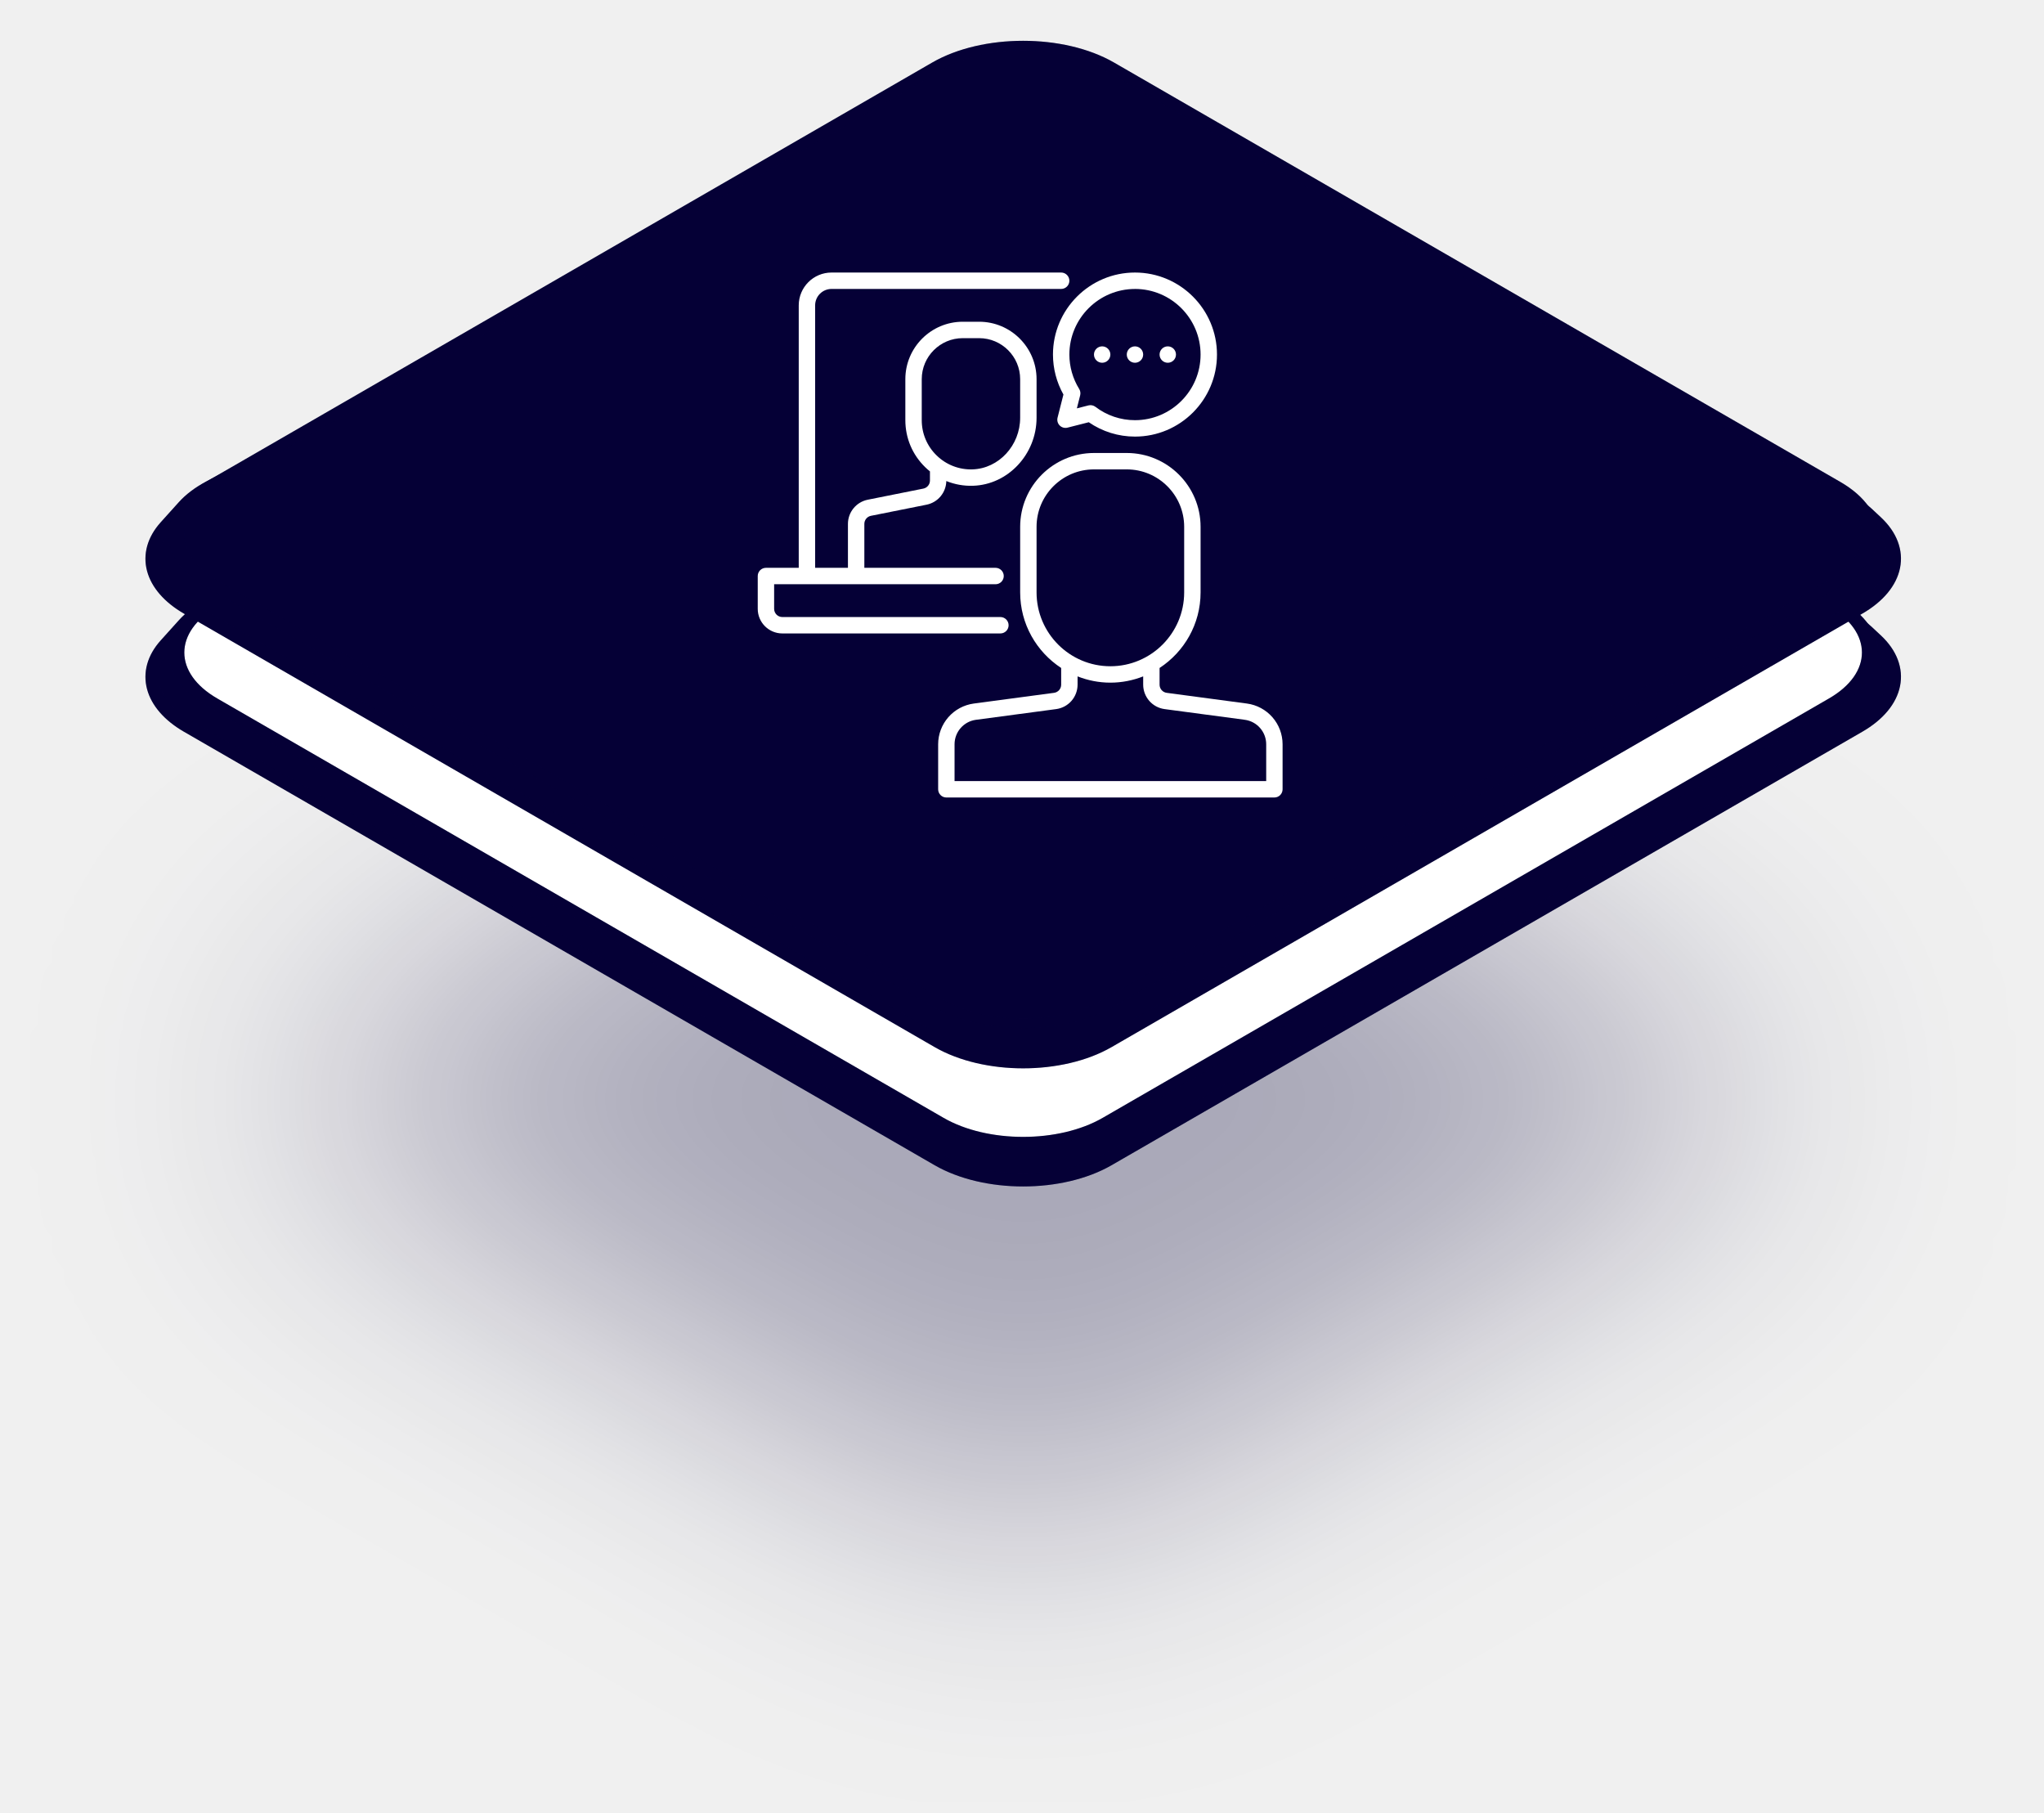
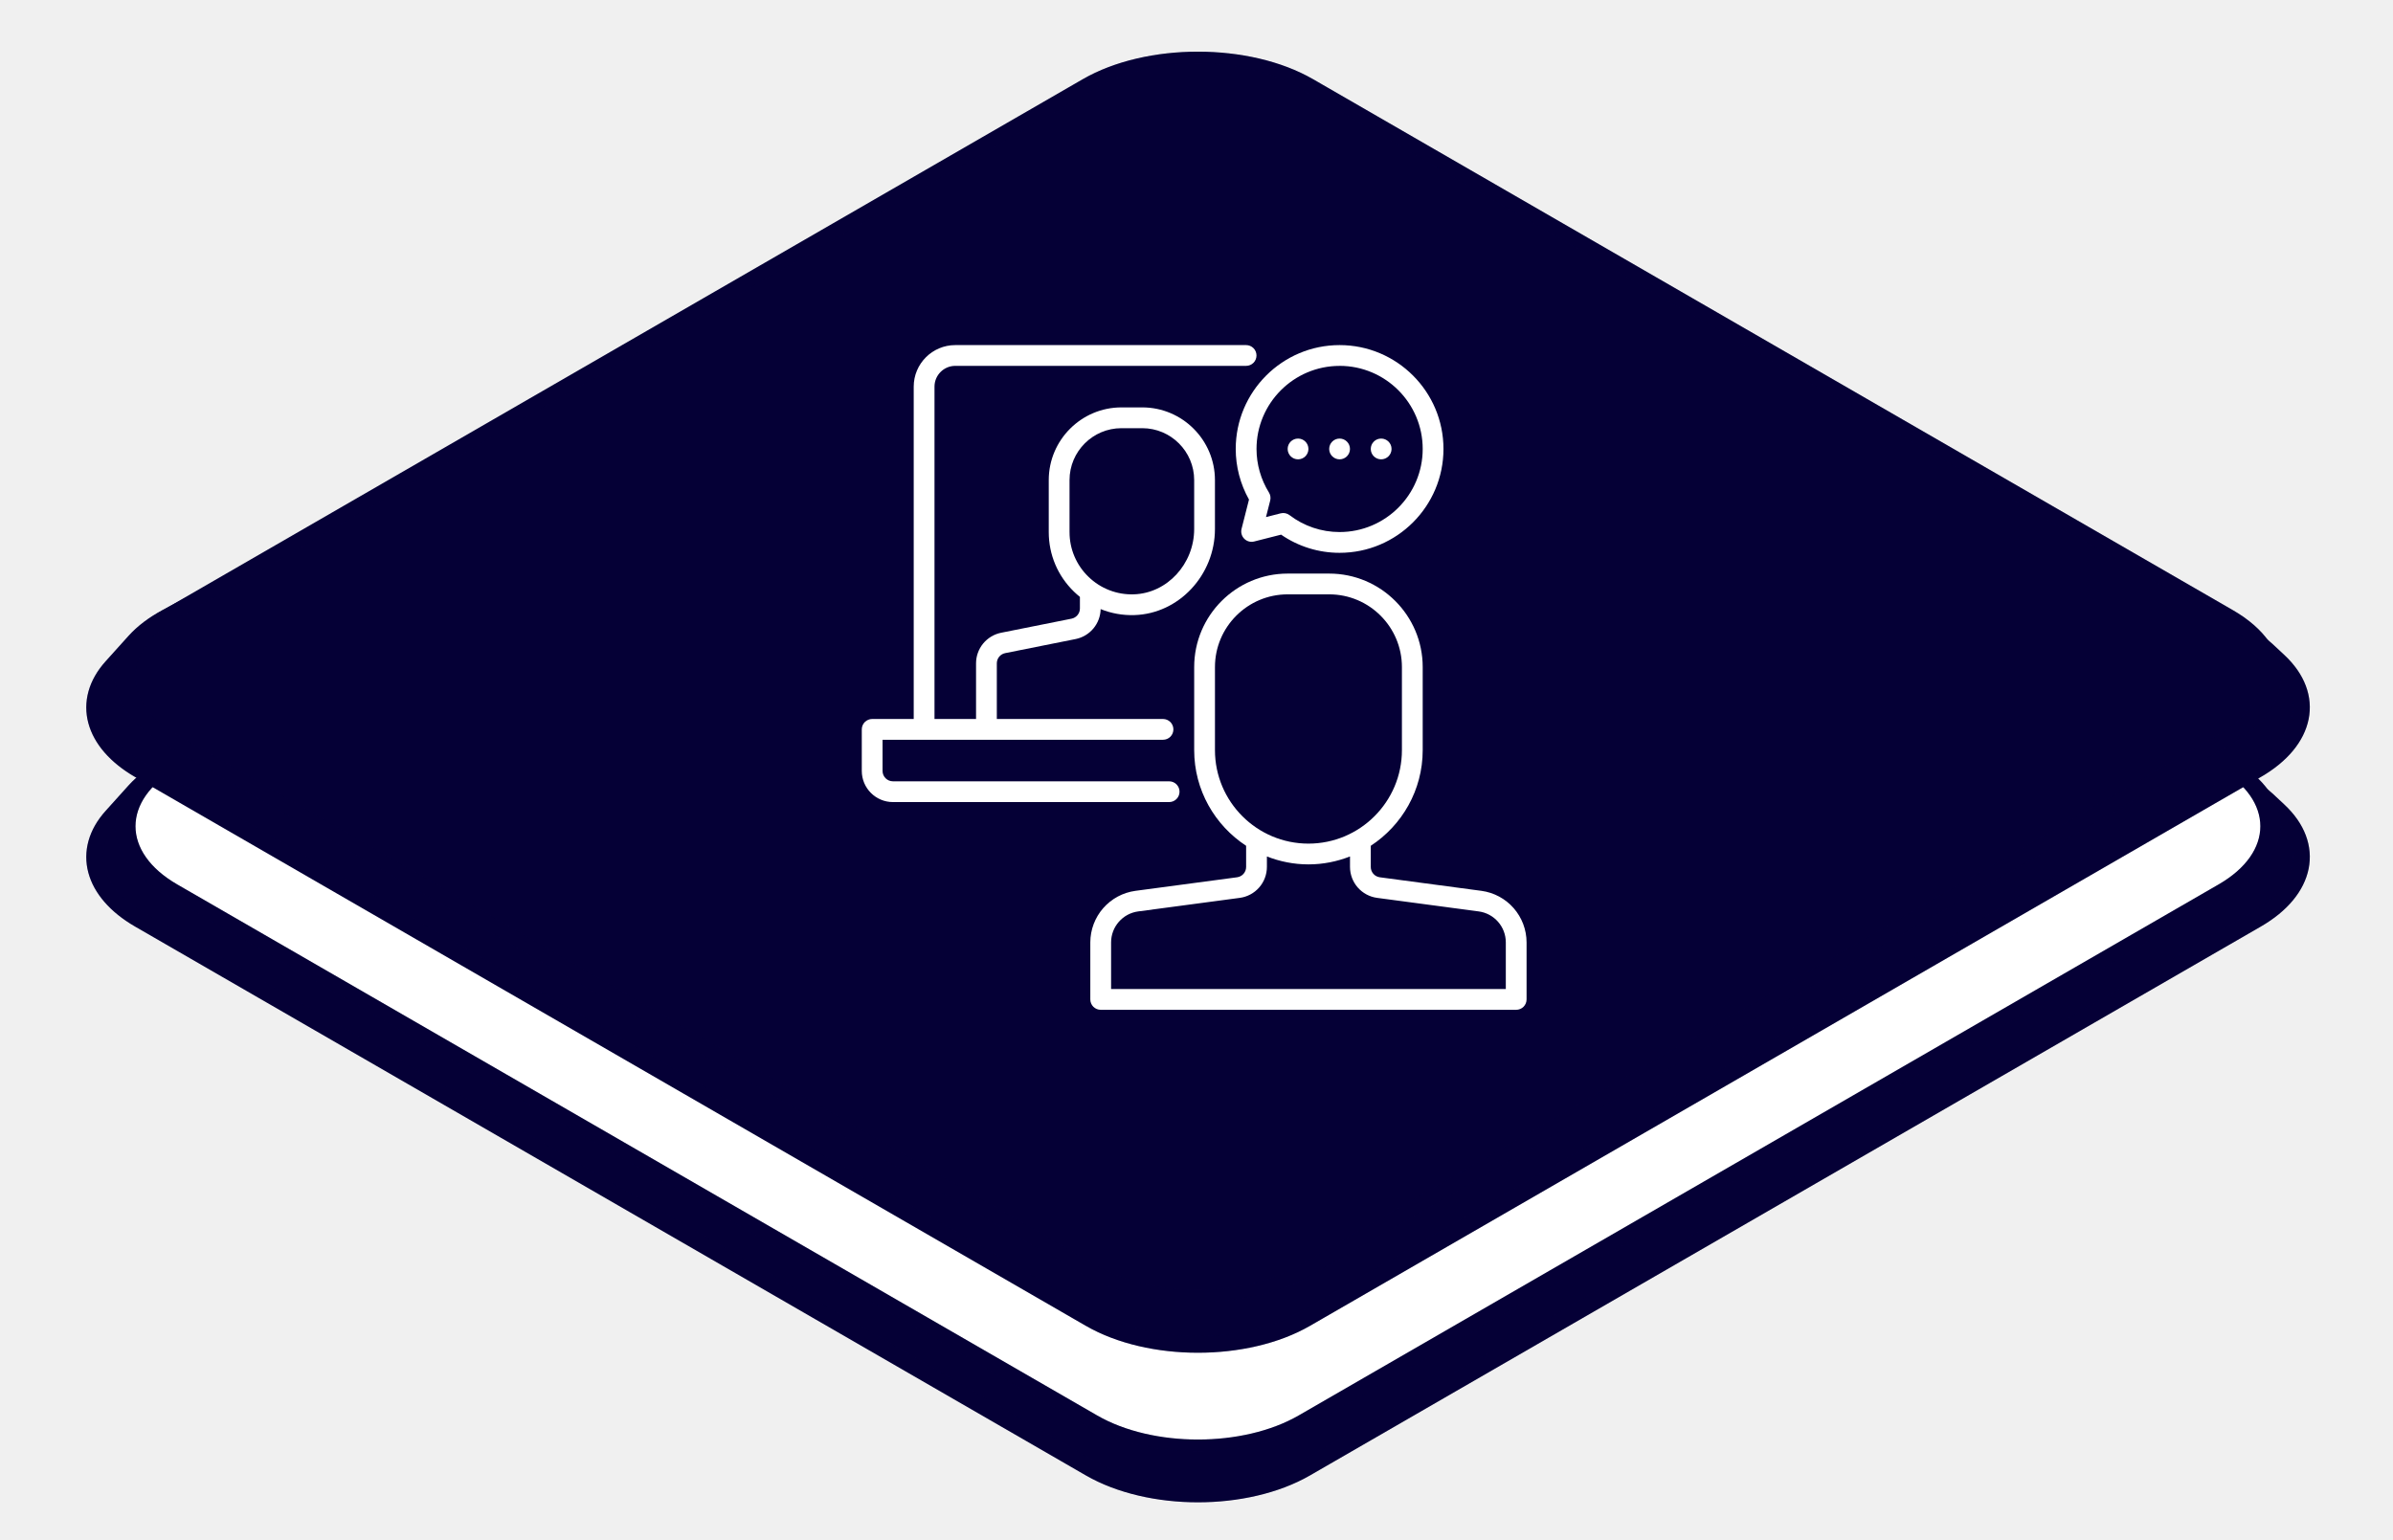
- <svg xmlns="http://www.w3.org/2000/svg" width="185" height="164" viewBox="0 0 185 164" fill="none">
-   <g opacity="0.3" filter="url(#filter0_f_139_621)">
-     <path d="M29.833 104.041C26.468 102.098 25.673 99.12 27.869 96.682L28.487 95.996C29.071 95.347 29.846 94.763 30.777 94.268L85.156 65.37C89.354 63.139 95.821 63.152 99.991 65.401L155.249 95.203C155.931 95.571 156.526 95.99 157.017 96.448C159.595 98.852 158.97 101.964 155.507 103.963L100.316 135.824C96.056 138.284 89.149 138.284 84.888 135.824L29.833 104.041Z" fill="#060043" />
-     <path d="M29.833 104.041C26.468 102.098 25.673 99.12 27.869 96.682L28.487 95.996C29.071 95.347 29.846 94.763 30.777 94.268L85.156 65.37C89.354 63.139 95.821 63.152 99.991 65.401L155.249 95.203C155.931 95.571 156.526 95.99 157.017 96.448C159.595 98.852 158.97 101.964 155.507 103.963L100.316 135.824C96.056 138.284 89.149 138.284 84.888 135.824L29.833 104.041Z" fill="black" fill-opacity="0.2" />
-     <path d="M29.833 104.041C26.468 102.098 25.673 99.12 27.869 96.682L28.487 95.996C29.071 95.347 29.846 94.763 30.777 94.268L85.156 65.37C89.354 63.139 95.821 63.152 99.991 65.401L155.249 95.203C155.931 95.571 156.526 95.99 157.017 96.448C159.595 98.852 158.97 101.964 155.507 103.963L100.316 135.824C96.056 138.284 89.149 138.284 84.888 135.824L29.833 104.041Z" stroke="#060043" stroke-width="1.188" />
-     <path d="M29.833 104.041C26.468 102.098 25.673 99.12 27.869 96.682L28.487 95.996C29.071 95.347 29.846 94.763 30.777 94.268L85.156 65.37C89.354 63.139 95.821 63.152 99.991 65.401L155.249 95.203C155.931 95.571 156.526 95.99 157.017 96.448C159.595 98.852 158.97 101.964 155.507 103.963L100.316 135.824C96.056 138.284 89.149 138.284 84.888 135.824L29.833 104.041Z" stroke="black" stroke-opacity="0.2" stroke-width="1.188" />
-     <rect x="1.029" width="78.847" height="78.847" rx="8.907" transform="matrix(0.866044 -0.499967 0.866044 0.499967 23.4263 98.4429)" fill="#060043" />
-     <rect x="1.029" width="78.847" height="78.847" rx="8.907" transform="matrix(0.866044 -0.499967 0.866044 0.499967 23.4263 98.4429)" fill="black" fill-opacity="0.2" />
-     <rect x="1.029" width="78.847" height="78.847" rx="8.907" transform="matrix(0.866044 -0.499967 0.866044 0.499967 23.4263 98.4429)" stroke="#060043" stroke-width="1.188" />
-     <rect x="1.029" width="78.847" height="78.847" rx="8.907" transform="matrix(0.866044 -0.499967 0.866044 0.499967 23.4263 98.4429)" stroke="black" stroke-opacity="0.2" stroke-width="1.188" />
-   </g>
-   <path d="M16.953 65.704C13.588 63.762 12.792 60.784 14.988 58.346L16.628 56.526C17.212 55.877 17.986 55.293 18.918 54.798L85.155 19.598C89.354 17.367 95.821 17.381 99.991 19.629L167.151 55.85C167.857 56.231 168.471 56.663 168.979 57.137L169.827 57.928C172.492 60.413 171.845 63.63 168.266 65.696L100.316 104.924C96.055 107.383 89.148 107.383 84.888 104.924L16.953 65.704Z" fill="#060043" />
-   <path d="M16.953 65.704C13.588 63.762 12.792 60.784 14.988 58.346L16.628 56.526C17.212 55.877 17.986 55.293 18.918 54.798L85.155 19.598C89.354 17.367 95.821 17.381 99.991 19.629L167.151 55.85C167.857 56.231 168.471 56.663 168.979 57.137L169.827 57.928C172.492 60.413 171.845 63.63 168.266 65.696L100.316 104.924C96.055 107.383 89.148 107.383 84.888 104.924L16.953 65.704Z" fill="black" fill-opacity="0.2" />
-   <path d="M16.953 65.704C13.588 63.762 12.792 60.784 14.988 58.346L16.628 56.526C17.212 55.877 17.986 55.293 18.918 54.798L85.155 19.598C89.354 17.367 95.821 17.381 99.991 19.629L167.151 55.85C167.857 56.231 168.471 56.663 168.979 57.137L169.827 57.928C172.492 60.413 171.845 63.63 168.266 65.696L100.316 104.924C96.055 107.383 89.148 107.383 84.888 104.924L16.953 65.704Z" stroke="#060043" stroke-width="1.188" />
-   <path d="M16.953 65.704C13.588 63.762 12.792 60.784 14.988 58.346L16.628 56.526C17.212 55.877 17.986 55.293 18.918 54.798L85.155 19.598C89.354 17.367 95.821 17.381 99.991 19.629L167.151 55.85C167.857 56.231 168.471 56.663 168.979 57.137L169.827 57.928C172.492 60.413 171.845 63.63 168.266 65.696L100.316 104.924C96.055 107.383 89.148 107.383 84.888 104.924L16.953 65.704Z" stroke="black" stroke-opacity="0.2" stroke-width="1.188" />
-   <rect x="1.029" width="93.719" height="93.719" rx="8.907" transform="matrix(0.866044 -0.499967 0.866044 0.499967 10.546 59.5626)" fill="white" />
-   <rect x="1.029" width="93.719" height="93.719" rx="8.907" transform="matrix(0.866044 -0.499967 0.866044 0.499967 10.546 59.5626)" stroke="#060043" stroke-width="1.188" />
-   <rect x="1.029" width="93.719" height="93.719" rx="8.907" transform="matrix(0.866044 -0.499967 0.866044 0.499967 10.546 59.5626)" stroke="black" stroke-opacity="0.2" stroke-width="1.188" />
-   <path d="M16.953 55.016C13.588 53.073 12.792 50.095 14.988 47.657L16.628 45.837C17.212 45.189 17.986 44.604 18.918 44.109L85.155 8.909C89.354 6.678 95.821 6.692 99.991 8.941L167.151 45.162C167.857 45.542 168.471 45.975 168.979 46.449L169.827 47.24C172.492 49.724 171.845 52.941 168.266 55.008L100.316 94.235C96.055 96.695 89.148 96.695 84.888 94.235L16.953 55.016Z" fill="#060043" />
-   <path d="M16.953 55.016C13.588 53.073 12.792 50.095 14.988 47.657L16.628 45.837C17.212 45.189 17.986 44.604 18.918 44.109L85.155 8.909C89.354 6.678 95.821 6.692 99.991 8.941L167.151 45.162C167.857 45.542 168.471 45.975 168.979 46.449L169.827 47.24C172.492 49.724 171.845 52.941 168.266 55.008L100.316 94.235C96.055 96.695 89.148 96.695 84.888 94.235L16.953 55.016Z" fill="black" fill-opacity="0.2" />
-   <path d="M16.953 55.016C13.588 53.073 12.792 50.095 14.988 47.657L16.628 45.837C17.212 45.189 17.986 44.604 18.918 44.109L85.155 8.909C89.354 6.678 95.821 6.692 99.991 8.941L167.151 45.162C167.857 45.542 168.471 45.975 168.979 46.449L169.827 47.24C172.492 49.724 171.845 52.941 168.266 55.008L100.316 94.235C96.055 96.695 89.148 96.695 84.888 94.235L16.953 55.016Z" stroke="#060043" stroke-width="1.188" />
-   <path d="M16.953 55.016C13.588 53.073 12.792 50.095 14.988 47.657L16.628 45.837C17.212 45.189 17.986 44.604 18.918 44.109L85.155 8.909C89.354 6.678 95.821 6.692 99.991 8.941L167.151 45.162C167.857 45.542 168.471 45.975 168.979 46.449L169.827 47.24C172.492 49.724 171.845 52.941 168.266 55.008L100.316 94.235C96.055 96.695 89.148 96.695 84.888 94.235L16.953 55.016Z" stroke="black" stroke-opacity="0.2" stroke-width="1.188" />
-   <rect x="1.029" width="93.719" height="93.719" rx="8.907" transform="matrix(0.866044 -0.499967 0.866044 0.499967 10.546 48.8741)" fill="#060043" />
-   <rect x="1.029" width="93.719" height="93.719" rx="8.907" transform="matrix(0.866044 -0.499967 0.866044 0.499967 10.546 48.8741)" fill="black" fill-opacity="0.2" />
-   <rect x="1.029" width="93.719" height="93.719" rx="8.907" transform="matrix(0.866044 -0.499967 0.866044 0.499967 10.546 48.8741)" stroke="#060043" stroke-width="1.188" />
-   <rect x="1.029" width="93.719" height="93.719" rx="8.907" transform="matrix(0.866044 -0.499967 0.866044 0.499967 10.546 48.8741)" stroke="black" stroke-opacity="0.2" stroke-width="1.188" />
+ <svg xmlns="http://www.w3.org/2000/svg" width="171" height="110" viewBox="0 0 171 110" fill="none">
+   <path d="M9.954 65.704C6.589 63.762 5.793 60.784 7.989 58.346L9.628 56.526C10.213 55.877 10.988 55.293 11.919 54.798L78.156 19.598C82.355 17.367 88.822 17.381 92.992 19.629L160.152 55.85C160.857 56.231 161.472 56.663 161.98 57.137L162.828 57.928C165.493 60.413 164.846 63.63 161.267 65.696L93.317 104.924C89.056 107.383 82.149 107.383 77.889 104.924L9.954 65.704Z" fill="#060043" />
+   <path d="M9.954 65.704C6.589 63.762 5.793 60.784 7.989 58.346L9.628 56.526C10.213 55.877 10.988 55.293 11.919 54.798L78.156 19.598C82.355 17.367 88.822 17.381 92.992 19.629L160.152 55.85C160.857 56.231 161.472 56.663 161.98 57.137L162.828 57.928C165.493 60.413 164.846 63.63 161.267 65.696L93.317 104.924C89.056 107.383 82.149 107.383 77.889 104.924L9.954 65.704Z" fill="black" fill-opacity="0.2" />
+   <path d="M9.954 65.704C6.589 63.762 5.793 60.784 7.989 58.346L9.628 56.526C10.213 55.877 10.988 55.293 11.919 54.798L78.156 19.598C82.355 17.367 88.822 17.381 92.992 19.629L160.152 55.85C160.857 56.231 161.472 56.663 161.98 57.137L162.828 57.928C165.493 60.413 164.846 63.63 161.267 65.696L93.317 104.924C89.056 107.383 82.149 107.383 77.889 104.924L9.954 65.704Z" stroke="#060043" stroke-width="1.188" />
+   <path d="M9.954 65.704C6.589 63.762 5.793 60.784 7.989 58.346L9.628 56.526C10.213 55.877 10.988 55.293 11.919 54.798L78.156 19.598C82.355 17.367 88.822 17.381 92.992 19.629L160.152 55.85C160.857 56.231 161.472 56.663 161.98 57.137L162.828 57.928C165.493 60.413 164.846 63.63 161.267 65.696L93.317 104.924C89.056 107.383 82.149 107.383 77.889 104.924L9.954 65.704Z" stroke="black" stroke-opacity="0.2" stroke-width="1.188" />
+   <rect x="1.029" width="93.719" height="93.719" rx="8.907" transform="matrix(0.866044 -0.499967 0.866044 0.499967 3.54598 59.5626)" fill="white" />
+   <rect x="1.029" width="93.719" height="93.719" rx="8.907" transform="matrix(0.866044 -0.499967 0.866044 0.499967 3.54598 59.5626)" stroke="#060043" stroke-width="1.188" />
+   <rect x="1.029" width="93.719" height="93.719" rx="8.907" transform="matrix(0.866044 -0.499967 0.866044 0.499967 3.54598 59.5626)" stroke="black" stroke-opacity="0.2" stroke-width="1.188" />
+   <path d="M9.954 55.016C6.589 53.073 5.793 50.095 7.989 47.657L9.628 45.837C10.213 45.189 10.988 44.604 11.919 44.109L78.156 8.909C82.355 6.678 88.822 6.692 92.992 8.941L160.152 45.162C160.857 45.542 161.472 45.975 161.98 46.449L162.828 47.24C165.493 49.724 164.846 52.941 161.267 55.008L93.317 94.235C89.056 96.695 82.149 96.695 77.889 94.235L9.954 55.016Z" fill="#060043" />
+   <path d="M9.954 55.016C6.589 53.073 5.793 50.095 7.989 47.657L9.628 45.837C10.213 45.189 10.988 44.604 11.919 44.109L78.156 8.909C82.355 6.678 88.822 6.692 92.992 8.941L160.152 45.162C160.857 45.542 161.472 45.975 161.98 46.449L162.828 47.24C165.493 49.724 164.846 52.941 161.267 55.008L93.317 94.235C89.056 96.695 82.149 96.695 77.889 94.235L9.954 55.016Z" fill="black" fill-opacity="0.2" />
+   <path d="M9.954 55.016C6.589 53.073 5.793 50.095 7.989 47.657L9.628 45.837C10.213 45.189 10.988 44.604 11.919 44.109L78.156 8.909C82.355 6.678 88.822 6.692 92.992 8.941L160.152 45.162C160.857 45.542 161.472 45.975 161.98 46.449L162.828 47.24C165.493 49.724 164.846 52.941 161.267 55.008L93.317 94.235C89.056 96.695 82.149 96.695 77.889 94.235L9.954 55.016Z" stroke="#060043" stroke-width="1.188" />
+   <path d="M9.954 55.016C6.589 53.073 5.793 50.095 7.989 47.657L9.628 45.837C10.213 45.189 10.988 44.604 11.919 44.109L78.156 8.909C82.355 6.678 88.822 6.692 92.992 8.941L160.152 45.162C160.857 45.542 161.472 45.975 161.98 46.449L162.828 47.24C165.493 49.724 164.846 52.941 161.267 55.008L93.317 94.235C89.056 96.695 82.149 96.695 77.889 94.235L9.954 55.016Z" stroke="black" stroke-opacity="0.2" stroke-width="1.188" />
+   <rect x="1.029" width="93.719" height="93.719" rx="8.907" transform="matrix(0.866044 -0.499967 0.866044 0.499967 3.54598 48.8741)" fill="#060043" />
+   <rect x="1.029" width="93.719" height="93.719" rx="8.907" transform="matrix(0.866044 -0.499967 0.866044 0.499967 3.54598 48.8741)" fill="black" fill-opacity="0.2" />
+   <rect x="1.029" width="93.719" height="93.719" rx="8.907" transform="matrix(0.866044 -0.499967 0.866044 0.499967 3.54598 48.8741)" stroke="#060043" stroke-width="1.188" />
+   <rect x="1.029" width="93.719" height="93.719" rx="8.907" transform="matrix(0.866044 -0.499967 0.866044 0.499967 3.54598 48.8741)" stroke="black" stroke-opacity="0.2" stroke-width="1.188" />
  <g clip-path="url(#clip0_139_621)">
-     <path d="M112.864 63.664L105.595 62.694C105.417 62.67 105.254 62.582 105.136 62.447C105.018 62.312 104.952 62.138 104.952 61.959V60.444C107.183 58.984 108.663 56.468 108.663 53.609V47.671C108.663 43.988 105.667 40.991 101.983 40.991H99.014C95.33 40.991 92.334 43.988 92.334 47.671V53.609C92.334 56.468 93.814 58.984 96.045 60.444V61.959C96.045 62.329 95.768 62.645 95.401 62.694L88.132 63.664C87.242 63.785 86.425 64.224 85.833 64.9C85.241 65.576 84.914 66.444 84.911 67.342V71.423C84.911 71.62 84.989 71.809 85.129 71.948C85.268 72.087 85.457 72.165 85.653 72.165H115.343C115.54 72.165 115.729 72.087 115.868 71.948C116.007 71.809 116.085 71.62 116.085 71.423V67.342C116.083 66.444 115.755 65.576 115.163 64.9C114.571 64.224 113.755 63.785 112.864 63.664ZM93.818 53.609V47.671C93.818 44.806 96.15 42.475 99.014 42.475H101.983C104.847 42.475 107.178 44.806 107.178 47.671V53.609C107.178 57.292 104.182 60.289 100.498 60.289C96.814 60.289 93.818 57.292 93.818 53.609ZM114.601 70.681H86.396V67.342C86.397 66.803 86.594 66.282 86.949 65.877C87.304 65.471 87.794 65.207 88.328 65.135L95.597 64.165C96.132 64.093 96.621 63.829 96.977 63.423C97.332 63.018 97.528 62.497 97.53 61.958V61.206C98.452 61.568 99.451 61.773 100.499 61.773C101.547 61.773 102.546 61.568 103.468 61.206V61.958C103.47 62.497 103.666 63.018 104.021 63.423C104.376 63.829 104.866 64.093 105.401 64.165L112.67 65.135C113.204 65.207 113.694 65.471 114.049 65.877C114.404 66.282 114.601 66.803 114.602 67.342V70.681H114.601ZM96.25 35.701L95.718 37.796C95.687 37.92 95.688 38.051 95.722 38.175C95.756 38.299 95.822 38.412 95.913 38.503C96.004 38.594 96.117 38.66 96.241 38.694C96.365 38.728 96.495 38.729 96.62 38.697L98.544 38.208C99.773 39.056 101.232 39.509 102.725 39.507C106.818 39.507 110.147 36.177 110.147 32.084C110.147 27.991 106.818 24.662 102.725 24.662C98.632 24.662 95.303 27.991 95.303 32.084C95.303 33.349 95.629 34.592 96.25 35.701ZM102.725 26.146C105.999 26.146 108.663 28.81 108.663 32.084C108.663 35.358 105.999 38.022 102.725 38.022C101.431 38.024 100.173 37.599 99.146 36.813C99.057 36.746 98.954 36.7 98.845 36.677C98.736 36.655 98.623 36.658 98.515 36.685L97.466 36.953L97.765 35.772C97.789 35.675 97.794 35.575 97.779 35.477C97.764 35.378 97.729 35.284 97.677 35.199C97.097 34.264 96.789 33.186 96.788 32.086C96.788 28.811 99.452 26.148 102.726 26.148L102.725 26.146Z" fill="white" />
-     <path d="M102.725 32.826C103.135 32.826 103.467 32.494 103.467 32.084C103.467 31.674 103.135 31.342 102.725 31.342C102.315 31.342 101.983 31.674 101.983 32.084C101.983 32.494 102.315 32.826 102.725 32.826Z" fill="white" />
-     <path d="M99.756 32.826C100.166 32.826 100.498 32.494 100.498 32.084C100.498 31.674 100.166 31.342 99.756 31.342C99.346 31.342 99.014 31.674 99.014 32.084C99.014 32.494 99.346 32.826 99.756 32.826Z" fill="white" />
-     <path d="M105.694 32.826C106.104 32.826 106.436 32.494 106.436 32.084C106.436 31.674 106.104 31.342 105.694 31.342C105.284 31.342 104.952 31.674 104.952 32.084C104.952 32.494 105.284 32.826 105.694 32.826Z" fill="white" />
-     <path d="M91.287 56.578C91.287 56.381 91.209 56.193 91.069 56.053C90.93 55.914 90.741 55.836 90.545 55.836H70.808C70.399 55.836 70.066 55.503 70.066 55.094V52.867H90.107C90.303 52.867 90.492 52.789 90.632 52.65C90.771 52.51 90.849 52.322 90.849 52.125C90.849 51.928 90.771 51.739 90.632 51.6C90.492 51.461 90.303 51.382 90.107 51.382H78.231V47.404C78.231 47.051 78.482 46.745 78.828 46.676L83.864 45.669C84.36 45.569 84.808 45.302 85.132 44.913C85.457 44.524 85.639 44.036 85.65 43.529C86.415 43.838 87.237 43.984 88.062 43.957C91.236 43.862 93.818 41.102 93.818 37.804V34.31C93.818 31.445 91.487 29.114 88.622 29.114H87.138C84.273 29.114 81.942 31.445 81.942 34.31V38.021C81.942 39.642 82.582 41.154 83.745 42.283C83.881 42.415 84.023 42.54 84.169 42.657V43.485C84.169 43.837 83.918 44.144 83.572 44.213L78.536 45.22C78.032 45.322 77.578 45.595 77.252 45.993C76.926 46.391 76.747 46.889 76.746 47.403V51.382H73.777V27.631C73.777 26.812 74.443 26.146 75.262 26.146H96.045C96.242 26.146 96.43 26.068 96.569 25.929C96.709 25.79 96.787 25.601 96.787 25.404C96.787 25.207 96.709 25.018 96.569 24.879C96.43 24.74 96.242 24.662 96.045 24.662H75.262C73.624 24.662 72.293 25.993 72.293 27.631V51.382H69.324C69.127 51.382 68.938 51.461 68.799 51.6C68.66 51.739 68.582 51.928 68.582 52.125V55.094C68.582 56.321 69.581 57.32 70.808 57.32H90.545C90.741 57.32 90.93 57.242 91.069 57.103C91.209 56.964 91.287 56.775 91.287 56.578ZM83.426 38.022V34.311C83.426 32.264 85.091 30.6 87.138 30.6H88.622C90.668 30.6 92.333 32.264 92.333 34.311V37.804C92.333 40.308 90.398 42.402 88.018 42.474C87.421 42.494 86.827 42.393 86.27 42.177C85.714 41.962 85.207 41.636 84.779 41.219C84.35 40.805 84.009 40.309 83.776 39.759C83.544 39.21 83.425 38.619 83.427 38.023L83.426 38.022Z" fill="white" />
+     <path d="M105.865 63.664L98.596 62.694C98.418 62.67 98.255 62.582 98.137 62.447C98.019 62.312 97.953 62.138 97.953 61.959V60.444C100.184 58.984 101.664 56.468 101.664 53.609V47.671C101.664 43.988 98.668 40.991 94.984 40.991H92.015C88.331 40.991 85.335 43.988 85.335 47.671V53.609C85.335 56.468 86.815 58.984 89.046 60.444V61.959C89.046 62.329 88.769 62.645 88.402 62.694L81.133 63.664C80.243 63.785 79.426 64.224 78.834 64.9C78.242 65.576 77.915 66.444 77.912 67.342V71.423C77.912 71.62 77.99 71.809 78.129 71.948C78.269 72.087 78.457 72.165 78.654 72.165H108.344C108.541 72.165 108.73 72.087 108.869 71.948C109.008 71.809 109.086 71.62 109.086 71.423V67.342C109.084 66.444 108.756 65.576 108.164 64.9C107.572 64.224 106.756 63.785 105.865 63.664ZM86.819 53.609V47.671C86.819 44.806 89.15 42.475 92.015 42.475H94.984C97.848 42.475 100.179 44.806 100.179 47.671V53.609C100.179 57.292 97.183 60.289 93.499 60.289C89.816 60.289 86.819 57.292 86.819 53.609ZM107.602 70.681H79.397V67.342C79.398 66.803 79.595 66.282 79.95 65.877C80.305 65.471 80.795 65.207 81.329 65.135L88.598 64.165C89.132 64.093 89.623 63.829 89.978 63.423C90.333 63.018 90.529 62.497 90.531 61.958V61.206C91.453 61.568 92.452 61.773 93.5 61.773C94.548 61.773 95.547 61.568 96.469 61.206V61.958C96.471 62.497 96.667 63.018 97.022 63.423C97.377 63.829 97.868 64.093 98.402 64.165L105.671 65.135C106.205 65.207 106.695 65.471 107.05 65.877C107.405 66.282 107.602 66.803 107.603 67.342V70.681H107.602ZM89.251 35.701L88.719 37.796C88.688 37.92 88.689 38.051 88.723 38.175C88.757 38.299 88.823 38.412 88.914 38.503C89.005 38.594 89.118 38.66 89.242 38.694C89.366 38.728 89.496 38.729 89.621 38.697L91.545 38.208C92.774 39.056 94.233 39.509 95.726 39.507C99.819 39.507 103.148 36.177 103.148 32.084C103.148 27.991 99.819 24.662 95.726 24.662C91.633 24.662 88.303 27.991 88.303 32.084C88.303 33.349 88.63 34.592 89.251 35.701ZM95.726 26.146C99 26.146 101.664 28.81 101.664 32.084C101.664 35.358 99 38.022 95.726 38.022C94.432 38.024 93.174 37.599 92.147 36.813C92.058 36.746 91.955 36.7 91.846 36.677C91.737 36.655 91.624 36.658 91.516 36.685L90.466 36.953L90.766 35.772C90.79 35.675 90.795 35.575 90.78 35.477C90.765 35.378 90.73 35.284 90.678 35.199C90.098 34.264 89.79 33.186 89.789 32.086C89.789 28.811 92.453 26.148 95.727 26.148L95.726 26.146Z" fill="white" />
+     <path d="M95.725 32.826C96.135 32.826 96.467 32.494 96.467 32.084C96.467 31.674 96.135 31.342 95.725 31.342C95.315 31.342 94.982 31.674 94.982 32.084C94.982 32.494 95.315 32.826 95.725 32.826Z" fill="white" />
+     <path d="M92.756 32.826C93.166 32.826 93.498 32.494 93.498 32.084C93.498 31.674 93.166 31.342 92.756 31.342C92.346 31.342 92.014 31.674 92.014 32.084C92.014 32.494 92.346 32.826 92.756 32.826Z" fill="white" />
+     <path d="M98.695 32.826C99.105 32.826 99.438 32.494 99.438 32.084C99.438 31.674 99.105 31.342 98.695 31.342C98.285 31.342 97.953 31.674 97.953 32.084C97.953 32.494 98.285 32.826 98.695 32.826Z" fill="white" />
+     <path d="M84.287 56.578C84.287 56.381 84.209 56.193 84.07 56.053C83.931 55.914 83.742 55.836 83.545 55.836H63.809C63.399 55.836 63.066 55.503 63.066 55.094V52.867H83.107C83.304 52.867 83.493 52.789 83.632 52.65C83.771 52.51 83.849 52.322 83.849 52.125C83.849 51.928 83.771 51.739 83.632 51.6C83.493 51.461 83.304 51.382 83.107 51.382H71.231V47.404C71.231 47.051 71.482 46.745 71.828 46.676L76.864 45.669C77.361 45.569 77.808 45.302 78.133 44.913C78.457 44.524 78.64 44.036 78.65 43.529C79.416 43.838 80.238 43.984 81.063 43.957C84.236 43.862 86.818 41.102 86.818 37.804V34.31C86.818 31.445 84.487 29.114 81.623 29.114H80.138C77.274 29.114 74.942 31.445 74.942 34.31V38.021C74.942 39.642 75.582 41.154 76.745 42.283C76.882 42.415 77.024 42.54 77.169 42.657V43.485C77.169 43.837 76.918 44.144 76.572 44.213L71.536 45.22C71.032 45.322 70.579 45.595 70.252 45.993C69.926 46.391 69.748 46.889 69.747 47.403V51.382H66.778V27.631C66.778 26.812 67.444 26.146 68.262 26.146H89.045C89.242 26.146 89.431 26.068 89.57 25.929C89.709 25.79 89.787 25.601 89.787 25.404C89.787 25.207 89.709 25.018 89.57 24.879C89.431 24.74 89.242 24.662 89.045 24.662H68.262C66.625 24.662 65.293 25.993 65.293 27.631V51.382H62.324C62.127 51.382 61.939 51.461 61.799 51.6C61.66 51.739 61.582 51.928 61.582 52.125V55.094C61.582 56.321 62.581 57.32 63.809 57.32H83.545C83.742 57.32 83.931 57.242 84.07 57.103C84.209 56.964 84.287 56.775 84.287 56.578ZM76.427 38.022V34.311C76.427 32.264 78.092 30.6 80.138 30.6H81.623C83.669 30.6 85.334 32.264 85.334 34.311V37.804C85.334 40.308 83.398 42.402 81.019 42.474C80.422 42.494 79.828 42.393 79.271 42.177C78.715 41.962 78.207 41.636 77.78 41.219C77.35 40.805 77.009 40.309 76.777 39.759C76.544 39.21 76.426 38.619 76.428 38.023L76.427 38.022Z" fill="white" />
  </g>
  <defs>
-     <filter id="filter0_f_139_621" x="0.971" y="35.757" width="183.293" height="127.271" filterUnits="userSpaceOnUse" color-interpolation-filters="sRGB">
-       <feFlood flood-opacity="0" result="BackgroundImageFix" />
-       <feBlend mode="normal" in="SourceGraphic" in2="BackgroundImageFix" result="shape" />
-       <feGaussianBlur stdDeviation="12.47" result="effect1_foregroundBlur_139_621" />
-     </filter>
    <clipPath id="clip0_139_621">
-       <rect width="47.504" height="47.504" fill="white" transform="translate(68.5815 24.6616)" />
+       <rect width="47.504" height="47.504" fill="white" transform="translate(61.582 24.6616)" />
    </clipPath>
  </defs>
</svg>
